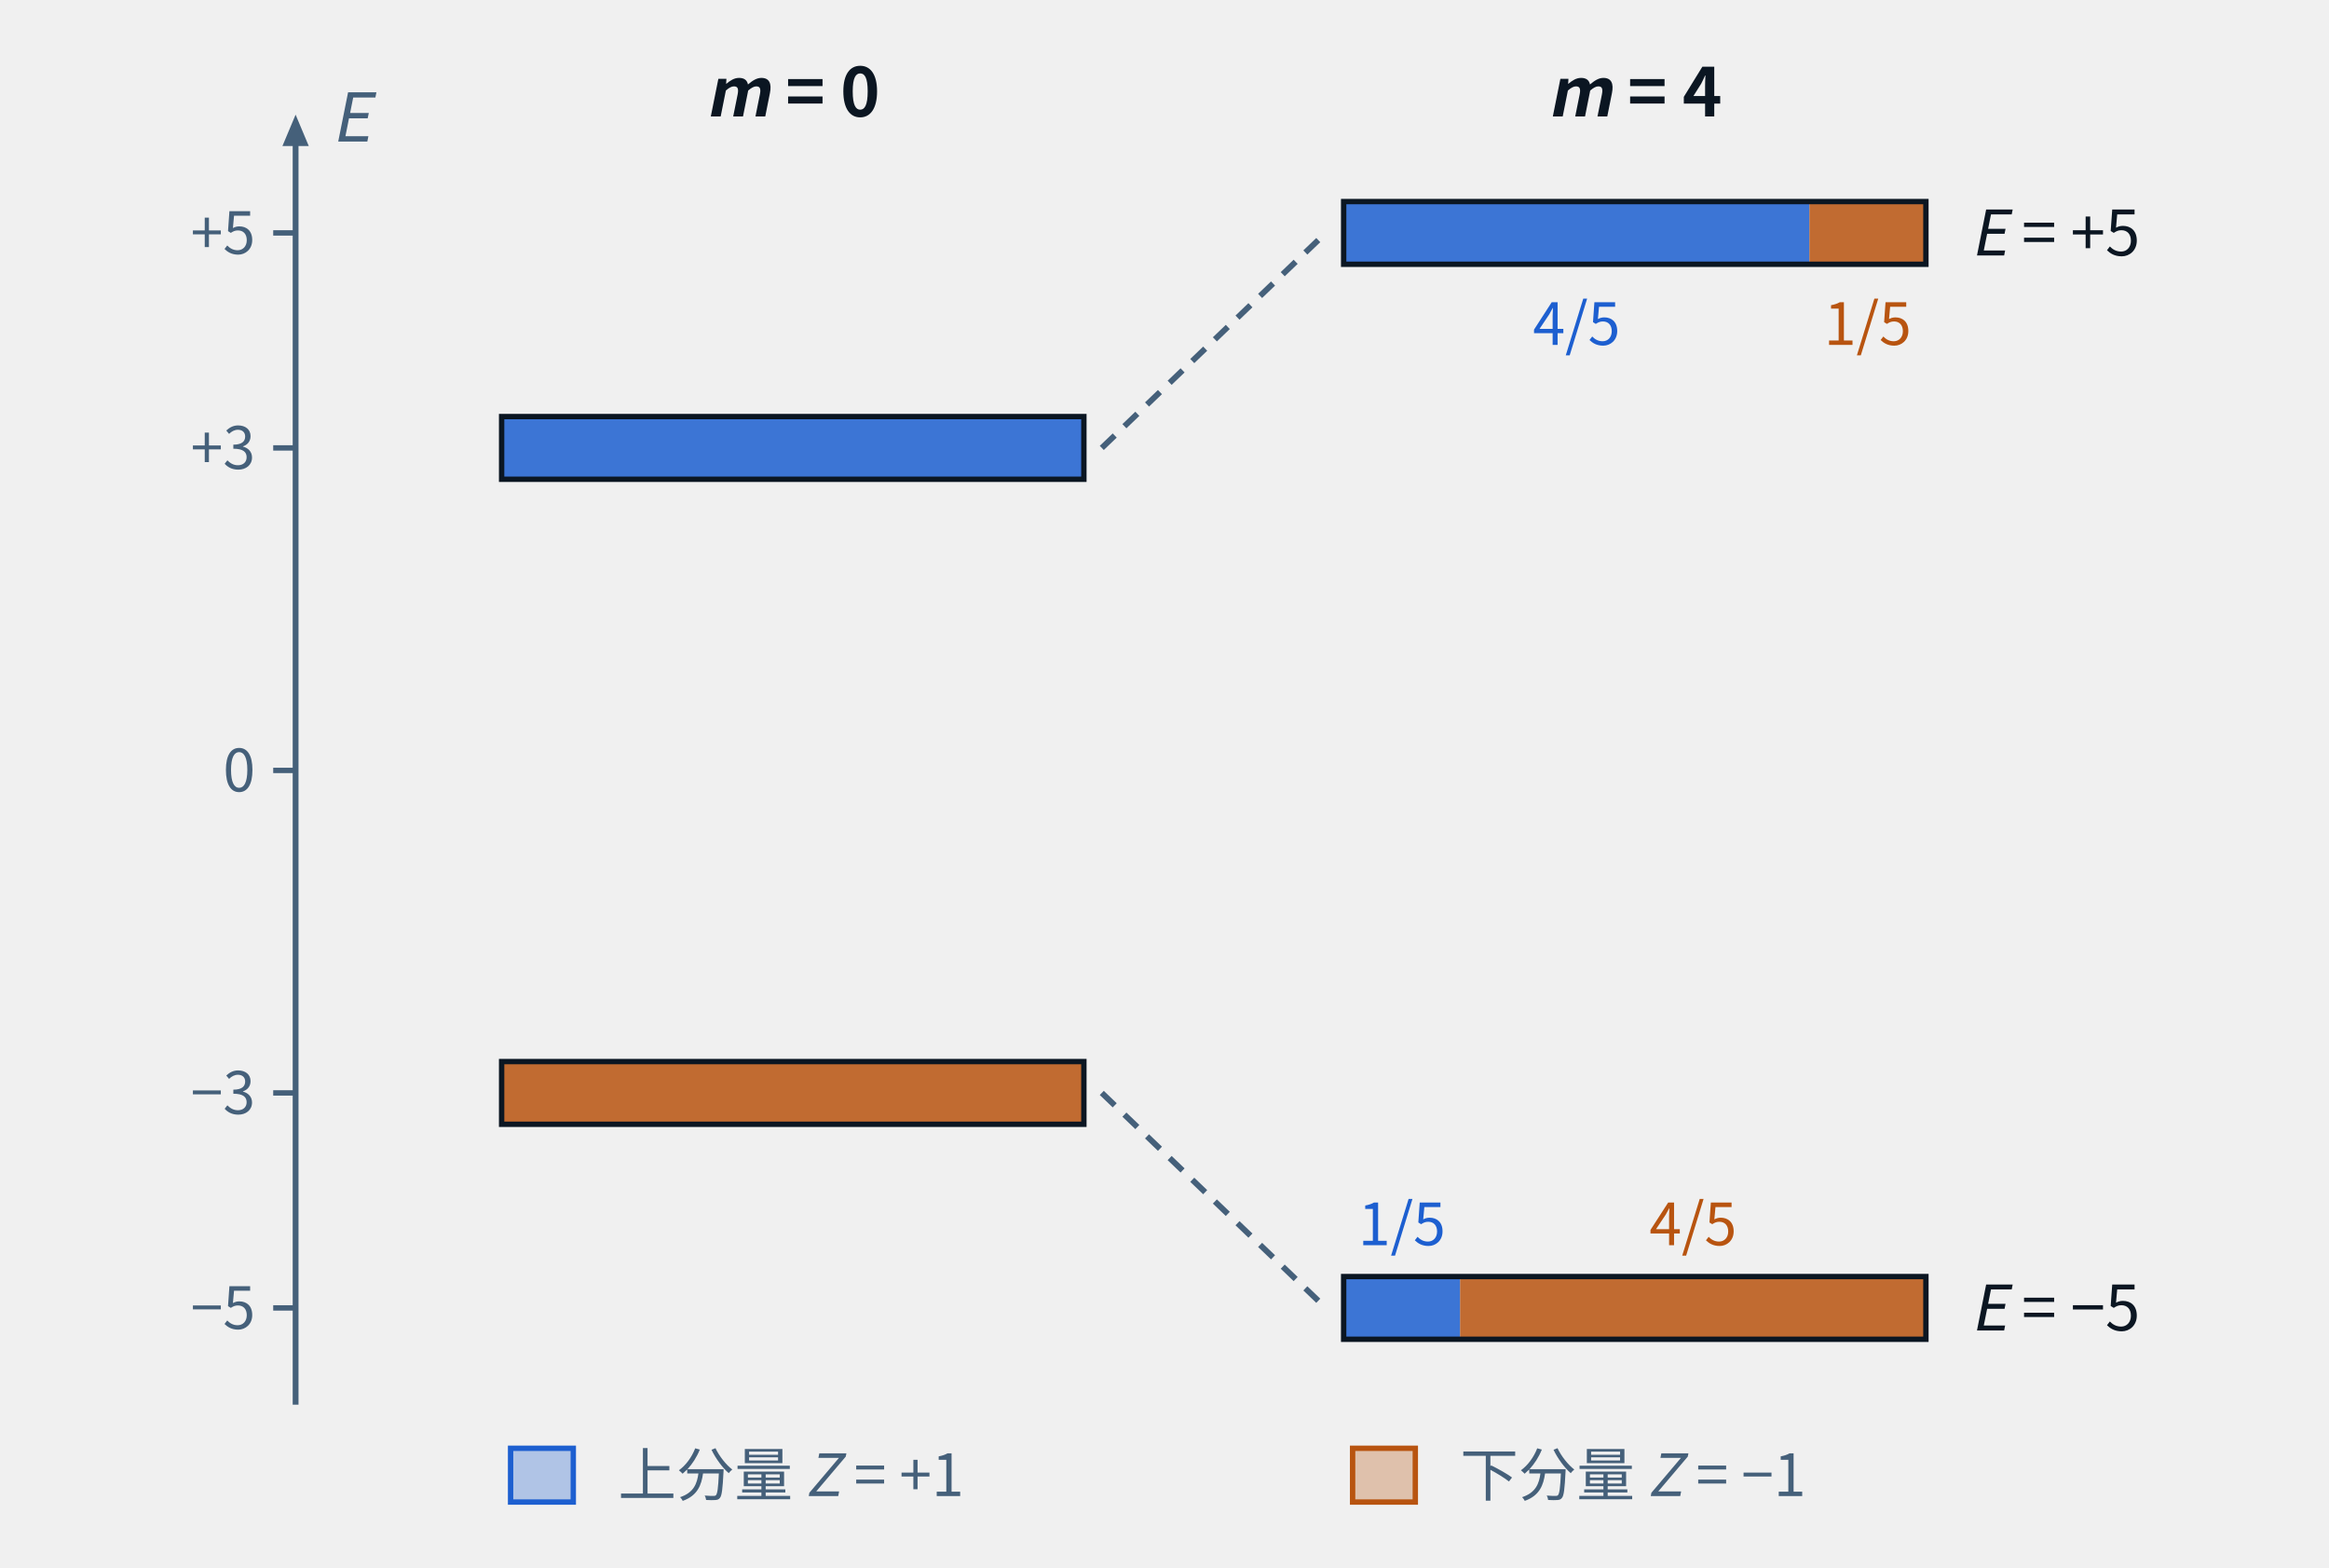
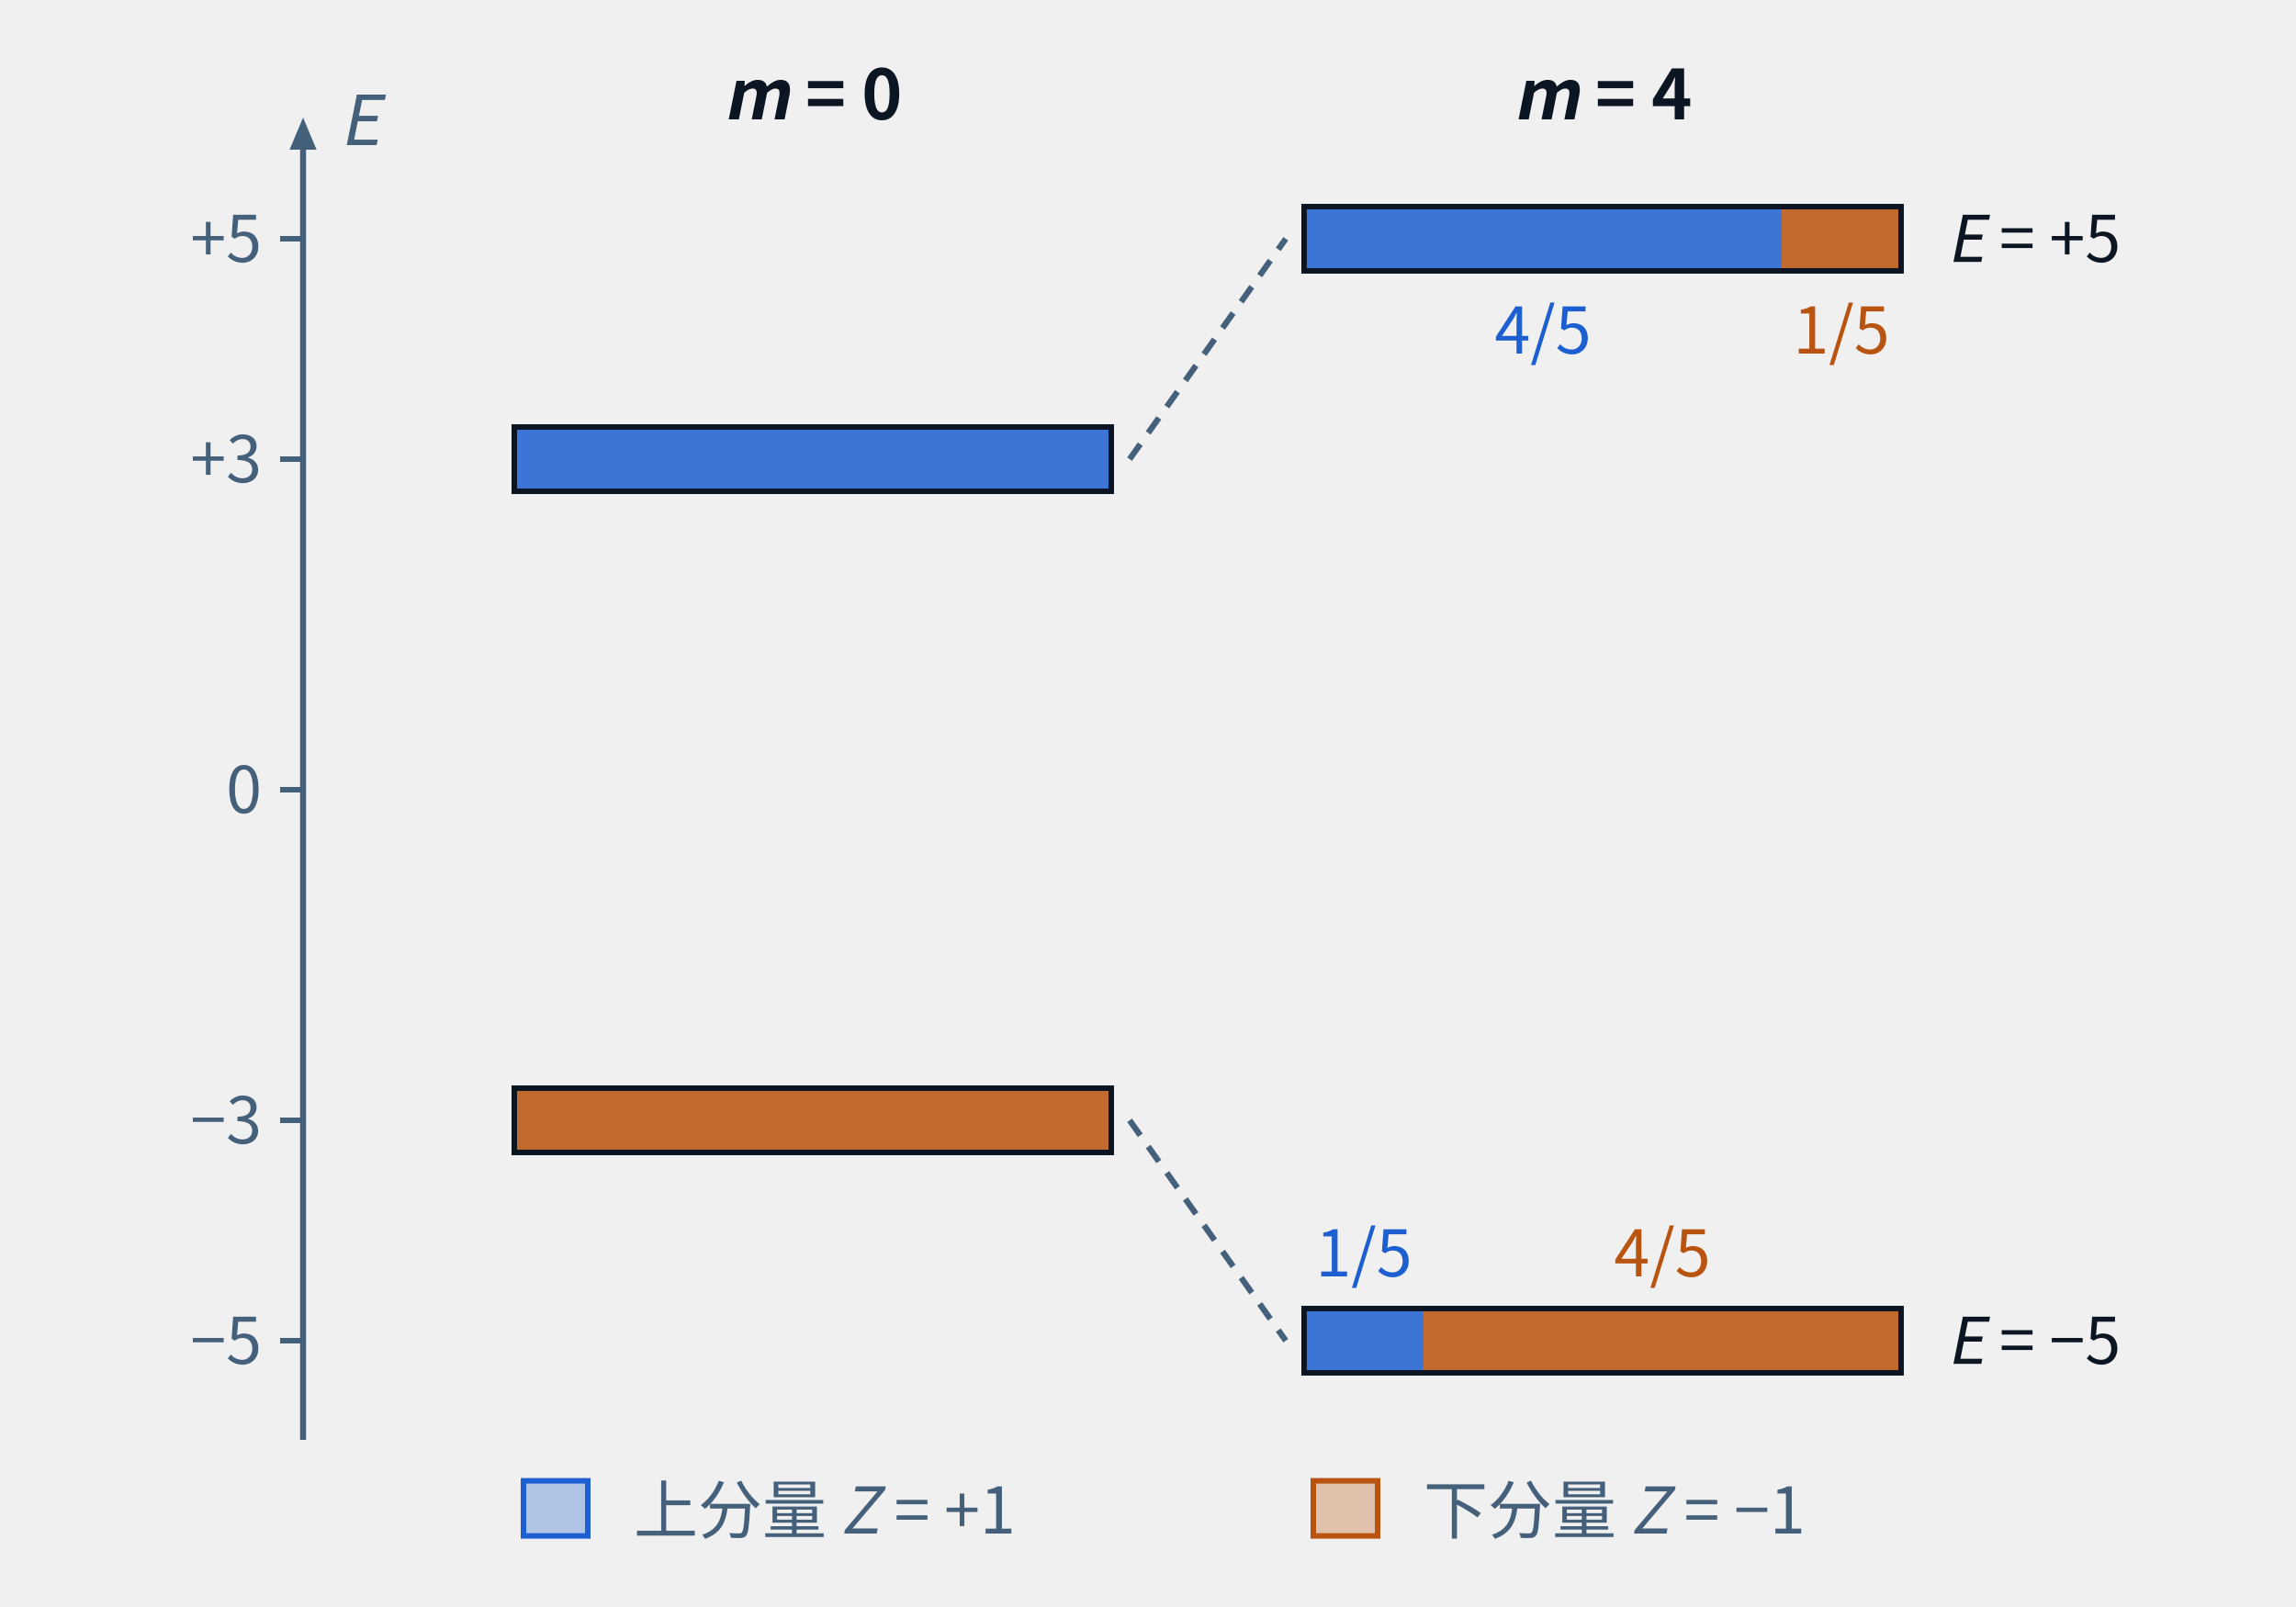
- <svg xmlns="http://www.w3.org/2000/svg" class="tr-fig" data-tr-fig="ch18-chiral-levels" data-lang="zh" viewBox="0 0 520 350" width="520" height="350" font-family="'Noto Sans SC', 'Noto Sans CJK SC', 'Source Sans 3', 'PingFang SC', 'Microsoft YaHei', system-ui, sans-serif" role="img" aria-label="能级图，纵轴是能量 E。左列 m = 0：E = +3 处一根全蓝的横条（上分量 Z = +1），E = −3 处一根全橙的横条（下分量 Z = −1）。右列 m = 4：两根横条被推到 E = +5 与 E = −5；+5 的横条 4/5 是蓝、1/5 是橙，−5 的横条 1/5 是蓝、4/5 是橙。虚线把左右两列对应的能级连起来。">
+ <svg xmlns="http://www.w3.org/2000/svg" class="tr-fig" data-tr-fig="ch18-chiral-levels" data-lang="zh" viewBox="0 0 500 350" width="500" height="350" font-family="'Noto Sans SC', 'Noto Sans CJK SC', 'Source Sans 3', 'PingFang SC', 'Microsoft YaHei', system-ui, sans-serif" role="img" aria-label="能级图，纵轴是能量 E。左列 m = 0：E = +3 处一根全蓝的横条（上分量 Z = +1），E = −3 处一根全橙的横条（下分量 Z = −1）。右列 m = 4：两根横条被推到 E = +5 与 E = −5；+5 的横条 4/5 是蓝、1/5 是橙，−5 的横条 1/5 是蓝、4/5 是橙。虚线把左右两列对应的能级连起来。">
  <style>.ts-ink{stroke:#0b1622}.tf-ink{fill:#0b1622}.ts-dim{stroke:#45607a}.tf-dim{fill:#45607a}.ts-faint{stroke:#9db3c4}.tf-faint{fill:#9db3c4}.ts-edge{stroke:#b9d0dd}.tf-edge{fill:#b9d0dd}.ts-hot{stroke:#5f9bb5}.tf-hot{fill:#5f9bb5}.ts-bg{stroke:#ffffff}.tf-bg{fill:#ffffff}.ts-panel{stroke:#eef5f9}.tf-panel{fill:#eef5f9}.ts-sheet{stroke:#f7fbfd}.tf-sheet{fill:#f7fbfd}.ts-cyan{stroke:#007c8a}.tf-cyan{fill:#007c8a}.ts-magenta{stroke:#b0128f}.tf-magenta{fill:#b0128f}.ts-amber{stroke:#946200}.tf-amber{fill:#946200}.ts-violet{stroke:#5a45c8}.tf-violet{fill:#5a45c8}.ts-ok{stroke:#087a4c}.tf-ok{fill:#087a4c}.ts-warn{stroke:#c21f3a}.tf-warn{fill:#c21f3a}.ts-blue{stroke:#1d5fd0}.tf-blue{fill:#1d5fd0}.ts-orange{stroke:#b85410}.tf-orange{fill:#b85410}.ts-sigma{stroke:#28405a}.tf-sigma{fill:#28405a}@media (prefers-color-scheme:dark){.ts-ink{stroke:#d4efff}.tf-ink{fill:#d4efff}.ts-dim{stroke:#6f8ea5}.tf-dim{fill:#6f8ea5}.ts-faint{stroke:#34506a}.tf-faint{fill:#34506a}.ts-edge{stroke:#143049}.tf-edge{fill:#143049}.ts-hot{stroke:#1f5d7c}.tf-hot{fill:#1f5d7c}.ts-bg{stroke:#03060c}.tf-bg{fill:#03060c}.ts-panel{stroke:#07101b}.tf-panel{fill:#07101b}.ts-sheet{stroke:#050c16}.tf-sheet{fill:#050c16}.ts-cyan{stroke:#19f0ff}.tf-cyan{fill:#19f0ff}.ts-magenta{stroke:#ff2fd0}.tf-magenta{fill:#ff2fd0}.ts-amber{stroke:#ffc83d}.tf-amber{fill:#ffc83d}.ts-violet{stroke:#9d8cff}.tf-violet{fill:#9d8cff}.ts-ok{stroke:#46ffb2}.tf-ok{fill:#46ffb2}.ts-warn{stroke:#ff5064}.tf-warn{fill:#ff5064}.ts-blue{stroke:#2a7bff}.tf-blue{fill:#2a7bff}.ts-orange{stroke:#ff8a3c}.tf-orange{fill:#ff8a3c}.ts-sigma{stroke:#cfe3ff}.tf-sigma{fill:#cfe3ff}}</style>
  <line x1="66" y1="313.6" x2="66" y2="31.55" class="ts-dim" stroke-width="1.3" fill="none" />
  <path d="M66 25.6 L68.94 32.6 L63.06 32.6Z" class="tf-dim" />
  <text class="tf-dim" x="74" y="31.6" font-size="15">
    <tspan font-style="italic">E</tspan>
  </text>
  <line x1="61" y1="52" x2="66" y2="52" class="ts-dim" stroke-width="1.2" fill="none" />
-   <text class="tf-dim" x="57" y="56.68" font-size="13" text-anchor="end">+5</text>
+   <text class="tf-dim" x="57" y="57.04" font-size="14" text-anchor="end">+5</text>
  <line x1="61" y1="100" x2="66" y2="100" class="ts-dim" stroke-width="1.2" fill="none" />
-   <text class="tf-dim" x="57" y="104.68" font-size="13" text-anchor="end">+3</text>
+   <text class="tf-dim" x="57" y="105.04" font-size="14" text-anchor="end">+3</text>
  <line x1="61" y1="172" x2="66" y2="172" class="ts-dim" stroke-width="1.2" fill="none" />
-   <text class="tf-dim" x="57" y="176.68" font-size="13" text-anchor="end">0</text>
+   <text class="tf-dim" x="57" y="177.04" font-size="14" text-anchor="end">0</text>
  <line x1="61" y1="244" x2="66" y2="244" class="ts-dim" stroke-width="1.2" fill="none" />
-   <text class="tf-dim" x="57" y="248.68" font-size="13" text-anchor="end">−3</text>
+   <text class="tf-dim" x="57" y="249.04" font-size="14" text-anchor="end">−3</text>
  <line x1="61" y1="292" x2="66" y2="292" class="ts-dim" stroke-width="1.2" fill="none" />
-   <text class="tf-dim" x="57" y="296.68" font-size="13" text-anchor="end">−5</text>
+   <text class="tf-dim" x="57" y="297.04" font-size="14" text-anchor="end">−5</text>
  <text class="tf-ink" x="177" y="26" font-size="15" text-anchor="middle" font-weight="600">
    <tspan font-style="italic">m</tspan> = 0</text>
  <rect x="112" y="93" width="130" height="14" class="tf-blue" fill-opacity="0.85" />
  <rect x="112" y="93" width="130" height="14" class="ts-ink" stroke-width="1.2" fill="none" />
  <rect x="112" y="237" width="130" height="14" class="tf-orange" fill-opacity="0.85" />
  <rect x="112" y="237" width="130" height="14" class="ts-ink" stroke-width="1.2" fill="none" />
-   <text class="tf-ink" x="365" y="26" font-size="15" text-anchor="middle" font-weight="600">
+   <text class="tf-ink" x="349" y="26" font-size="15" text-anchor="middle" font-weight="600">
    <tspan font-style="italic">m</tspan> = 4</text>
-   <rect x="300" y="45" width="104" height="14" class="tf-blue" fill-opacity="0.85" />
-   <rect x="404" y="45" width="26" height="14" class="tf-orange" fill-opacity="0.85" />
-   <rect x="300" y="45" width="130" height="14" class="ts-ink" stroke-width="1.2" fill="none" />
-   <rect x="300" y="285" width="26" height="14" class="tf-blue" fill-opacity="0.85" />
-   <rect x="326" y="285" width="104" height="14" class="tf-orange" fill-opacity="0.85" />
-   <rect x="300" y="285" width="130" height="14" class="ts-ink" stroke-width="1.2" fill="none" />
-   <line x1="246" y1="100" x2="296" y2="52" class="ts-dim" stroke-width="1.3" stroke-dasharray="4 3" fill="none" />
-   <line x1="246" y1="244" x2="296" y2="292" class="ts-dim" stroke-width="1.3" stroke-dasharray="4 3" fill="none" />
-   <text class="tf-ink" x="440" y="57.04" font-size="14">
+   <rect x="284" y="45" width="104" height="14" class="tf-blue" fill-opacity="0.85" />
+   <rect x="388" y="45" width="26" height="14" class="tf-orange" fill-opacity="0.85" />
+   <rect x="284" y="45" width="130" height="14" class="ts-ink" stroke-width="1.2" fill="none" />
+   <rect x="284" y="285" width="26" height="14" class="tf-blue" fill-opacity="0.85" />
+   <rect x="310" y="285" width="104" height="14" class="tf-orange" fill-opacity="0.85" />
+   <rect x="284" y="285" width="130" height="14" class="ts-ink" stroke-width="1.2" fill="none" />
+   <line x1="246" y1="100" x2="280" y2="52" class="ts-dim" stroke-width="1.3" stroke-dasharray="4 3" fill="none" />
+   <line x1="246" y1="244" x2="280" y2="292" class="ts-dim" stroke-width="1.3" stroke-dasharray="4 3" fill="none" />
+   <text class="tf-ink" x="424" y="57.04" font-size="14">
    <tspan font-style="italic">E</tspan> = +5</text>
-   <text class="tf-blue" x="352" y="77" font-size="13" text-anchor="middle">4/5</text>
-   <text class="tf-orange" x="417" y="77" font-size="13" text-anchor="middle">1/5</text>
-   <text class="tf-ink" x="440" y="297.04" font-size="14">
+   <text class="tf-blue" x="336" y="77" font-size="14" text-anchor="middle">4/5</text>
+   <text class="tf-orange" x="401" y="77" font-size="14" text-anchor="middle">1/5</text>
+   <text class="tf-ink" x="424" y="297.04" font-size="14">
    <tspan font-style="italic">E</tspan> = −5</text>
-   <text class="tf-blue" x="313" y="278" font-size="13" text-anchor="middle">1/5</text>
-   <text class="tf-orange" x="378" y="278" font-size="13" text-anchor="middle">4/5</text>
-   <rect x="114" y="323.34" width="14" height="12" class="ts-blue tf-blue" stroke-width="1.2" fill-opacity="0.3" />
-   <text class="tf-dim" x="138" y="334" font-size="13">上分量 <tspan font-style="italic">Z</tspan> = +1</text>
-   <rect x="302" y="323.34" width="14" height="12" class="ts-orange tf-orange" stroke-width="1.2" fill-opacity="0.3" />
-   <text class="tf-dim" x="326" y="334" font-size="13">下分量 <tspan font-style="italic">Z</tspan> = −1</text>
+   <text class="tf-blue" x="297" y="278" font-size="14" text-anchor="middle">1/5</text>
+   <text class="tf-orange" x="362" y="278" font-size="14" text-anchor="middle">4/5</text>
+   <rect x="114" y="322.52" width="14" height="12" class="ts-blue tf-blue" stroke-width="1.2" fill-opacity="0.3" />
+   <text class="tf-dim" x="138" y="334" font-size="14">上分量 <tspan font-style="italic">Z</tspan> = +1</text>
+   <rect x="286" y="322.52" width="14" height="12" class="ts-orange tf-orange" stroke-width="1.2" fill-opacity="0.3" />
+   <text class="tf-dim" x="310" y="334" font-size="14">下分量 <tspan font-style="italic">Z</tspan> = −1</text>
</svg>
